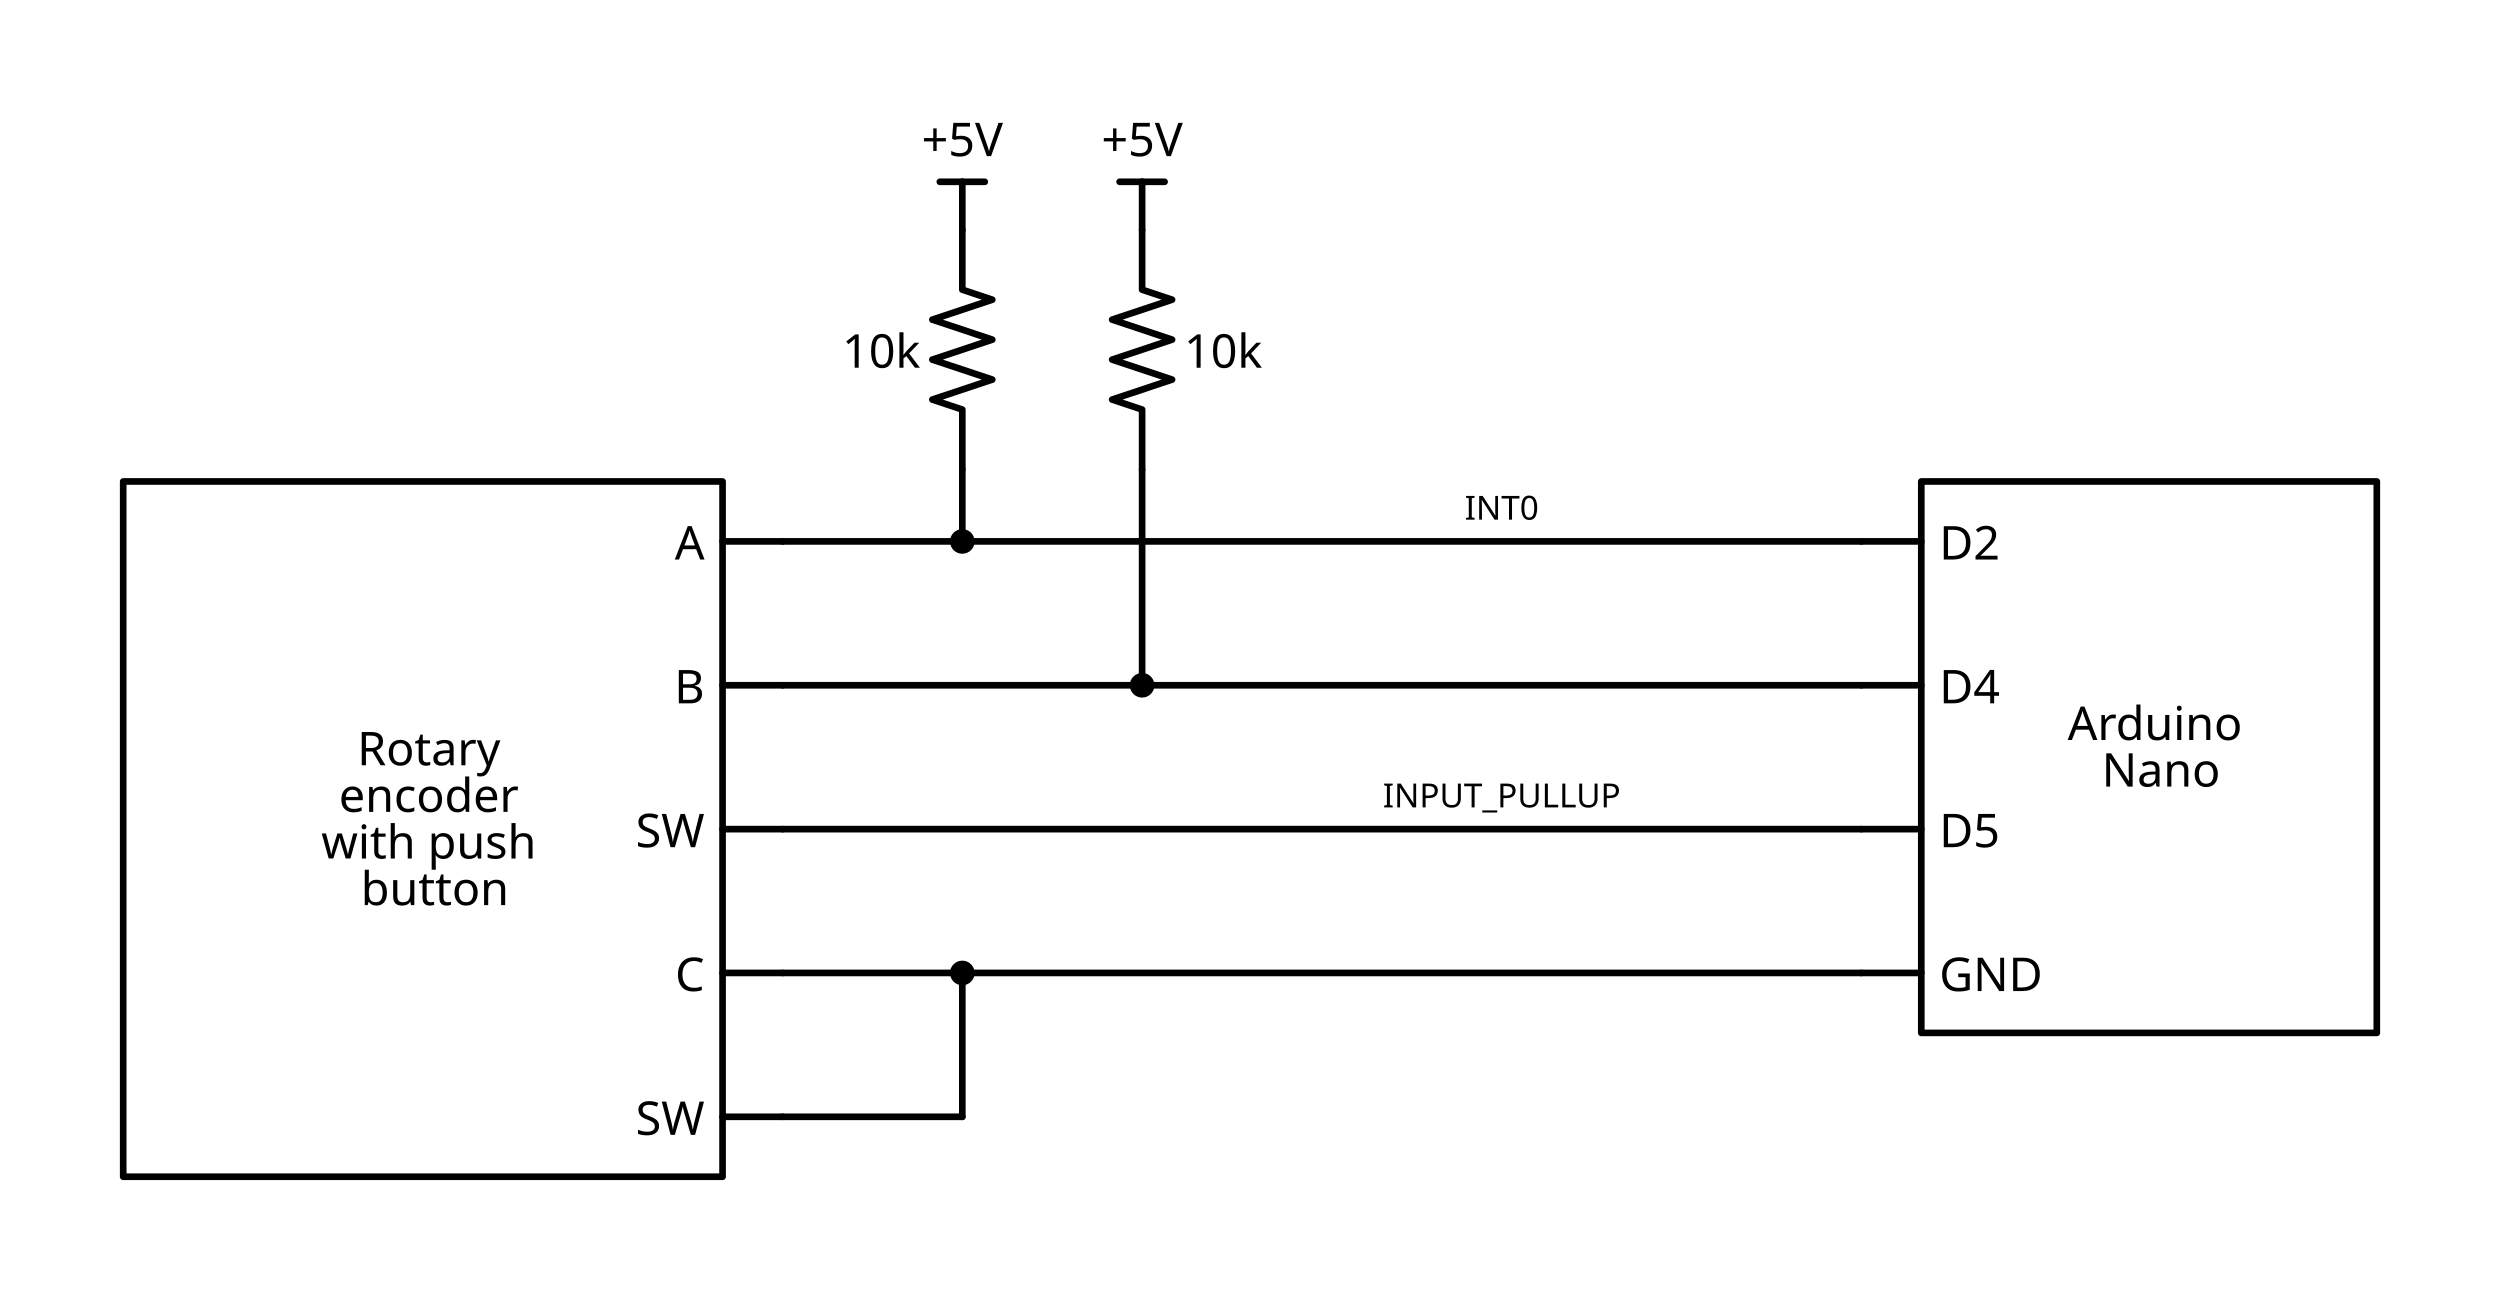
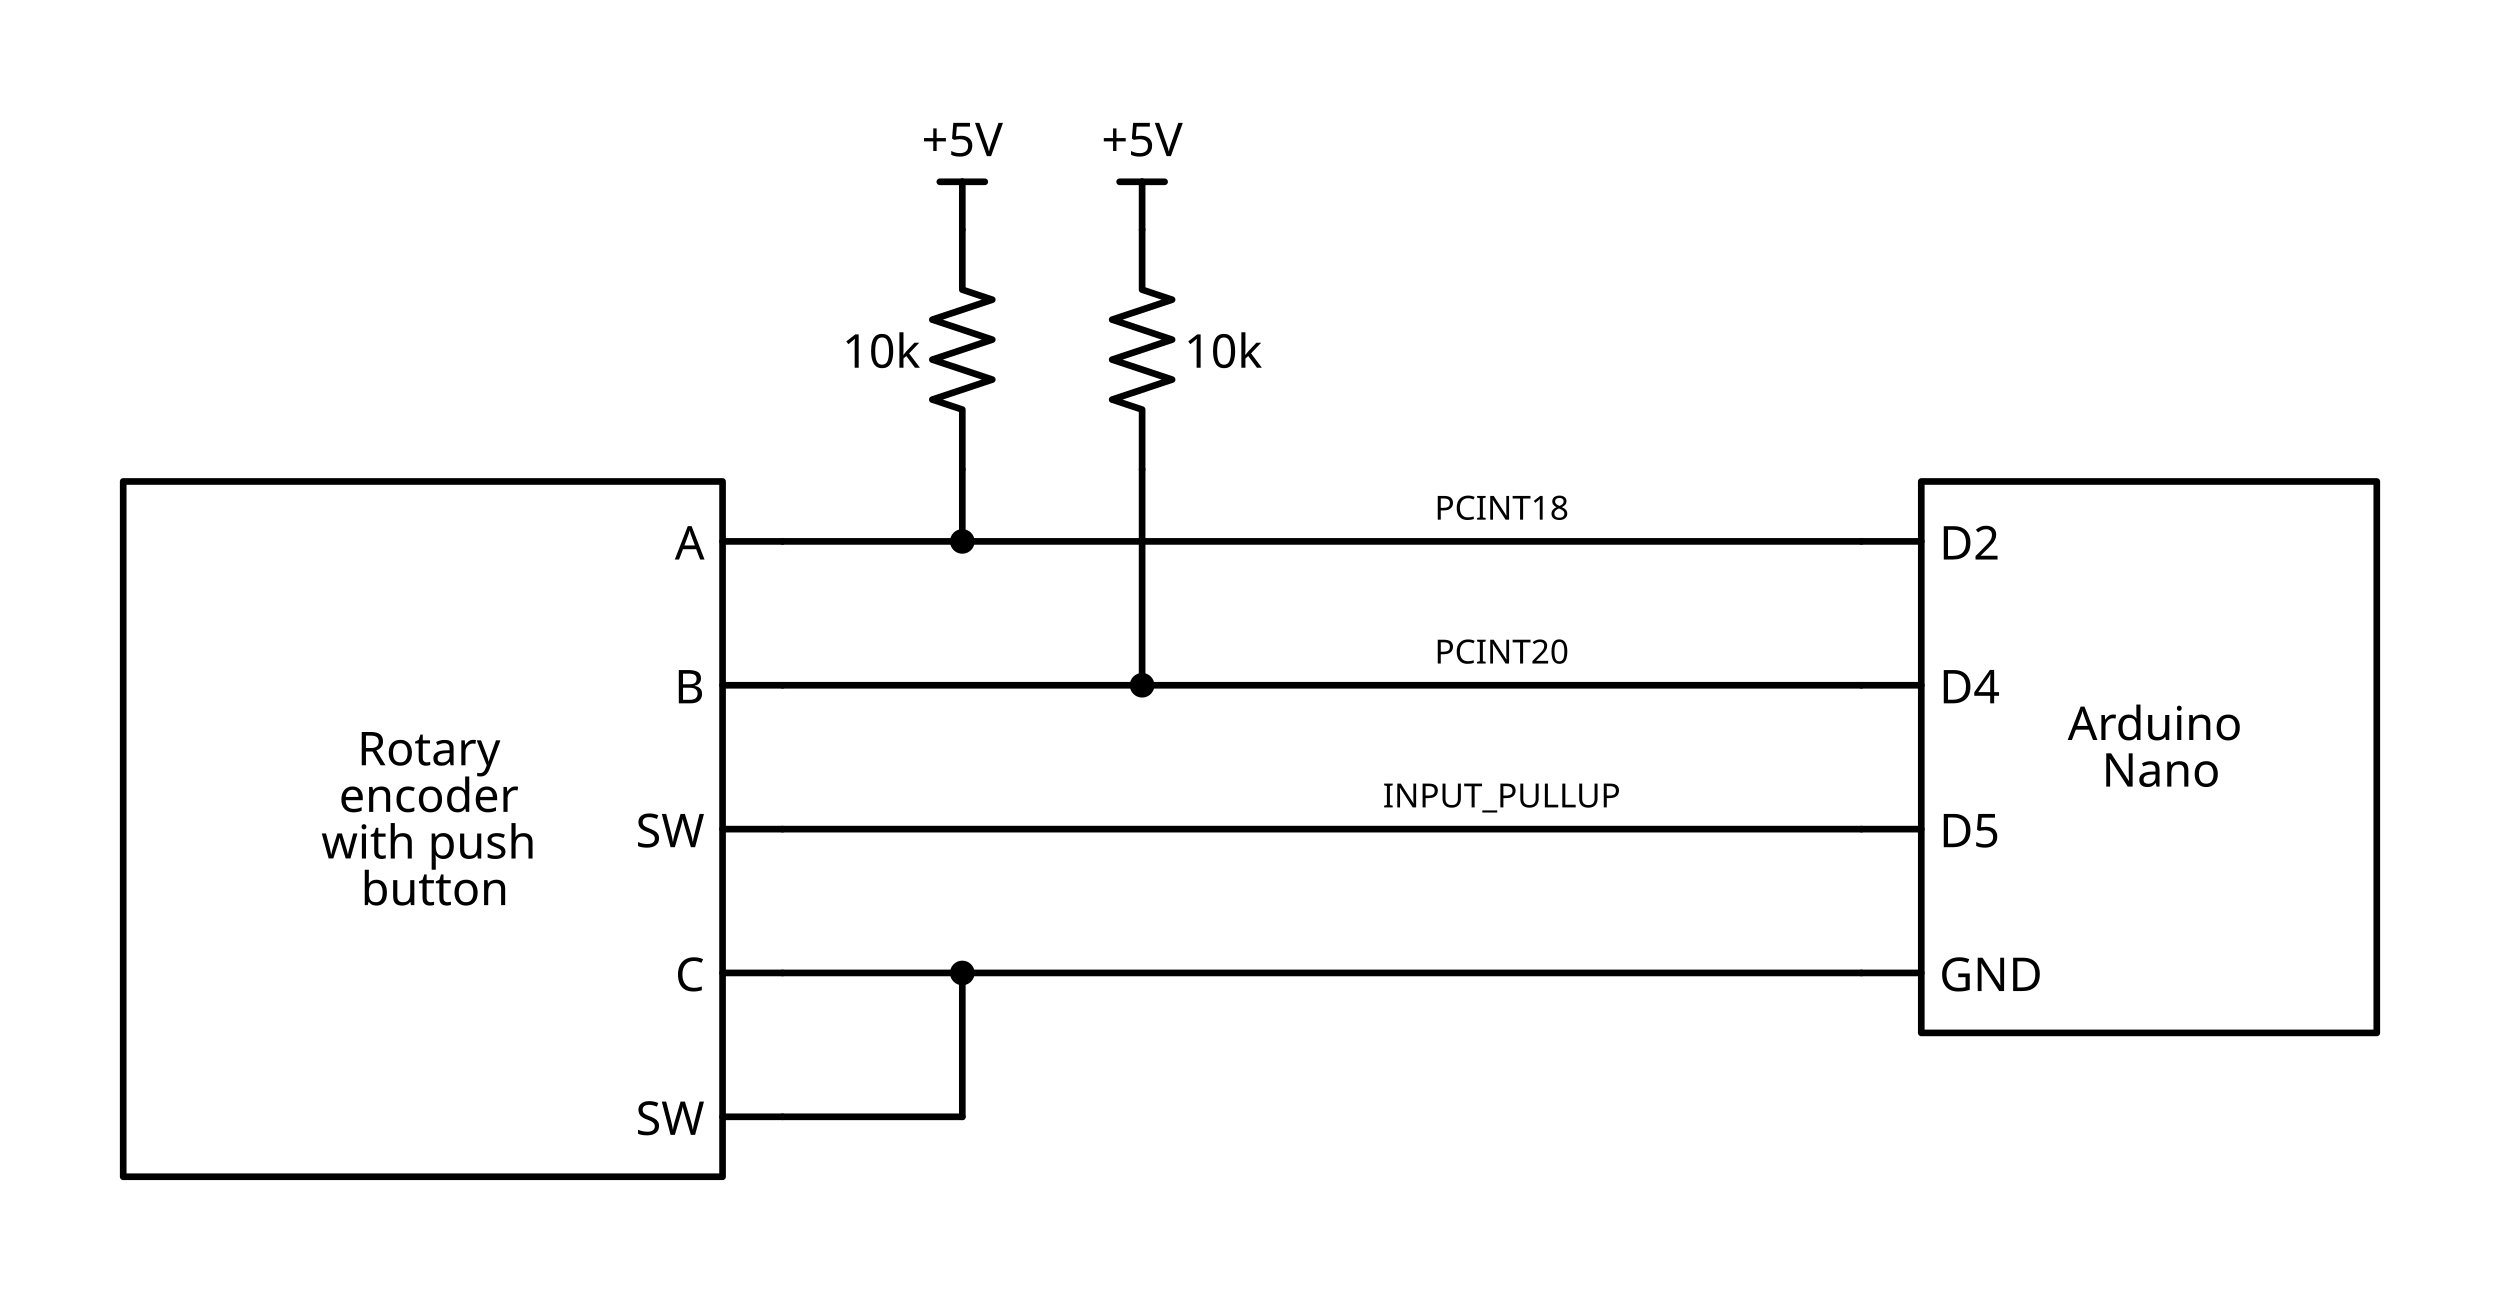
<svg xmlns="http://www.w3.org/2000/svg" xml:lang="en" height="390.4pt" width="750.8pt" viewBox="-37.0 -353.4 750.8 390.4" style="background-color:white;">
  <path d="M 0.0,-0.0 L 180,-0 L 180,-208.8 L 0,-208.8 L 0,-0" style="stroke:black;fill:none;stroke-width:2.0;stroke-dasharray:-;stroke-linecap:round;stroke-linejoin:round;" />
  <path d="M 180.0,-190.8 L 198,-190.8" style="stroke:black;fill:none;stroke-width:2.0;stroke-dasharray:-;stroke-linecap:round;stroke-linejoin:round;" />
  <path d="M 180.0,-147.6 L 198,-147.6" style="stroke:black;fill:none;stroke-width:2.0;stroke-dasharray:-;stroke-linecap:round;stroke-linejoin:round;" />
  <path d="M 180.0,-104.4 L 198,-104.4" style="stroke:black;fill:none;stroke-width:2.0;stroke-dasharray:-;stroke-linecap:round;stroke-linejoin:round;" />
  <path d="M 180.0,-61.2 L 198,-61.2" style="stroke:black;fill:none;stroke-width:2.0;stroke-dasharray:-;stroke-linecap:round;stroke-linejoin:round;" />
  <path d="M 180.0,-18.0 L 198,-18" style="stroke:black;fill:none;stroke-width:2.0;stroke-dasharray:-;stroke-linecap:round;stroke-linejoin:round;" />
  <path d="M 540.0,-43.2 L 676.8,-43.2 L 676.8,-208.8 L 540,-208.8 L 540,-43.2" style="stroke:black;fill:none;stroke-width:2.0;stroke-dasharray:-;stroke-linecap:round;stroke-linejoin:round;" />
  <path d="M 540.0,-190.8 L 522,-190.8" style="stroke:black;fill:none;stroke-width:2.0;stroke-dasharray:-;stroke-linecap:round;stroke-linejoin:round;" />
  <path d="M 540.0,-147.6 L 522,-147.6" style="stroke:black;fill:none;stroke-width:2.0;stroke-dasharray:-;stroke-linecap:round;stroke-linejoin:round;" />
  <path d="M 540.0,-104.4 L 522,-104.4" style="stroke:black;fill:none;stroke-width:2.0;stroke-dasharray:-;stroke-linecap:round;stroke-linejoin:round;" />
  <path d="M 540.0,-61.2 L 522,-61.2" style="stroke:black;fill:none;stroke-width:2.0;stroke-dasharray:-;stroke-linecap:round;stroke-linejoin:round;" />
  <path d="M 198.0,-190.8 L 360,-190.8 L 522,-190.8" style="stroke:black;fill:none;stroke-width:2.0;stroke-dasharray:-;stroke-linecap:round;stroke-linejoin:round;" />
  <path d="M 198.0,-147.6 L 360,-147.6 L 522,-147.6" style="stroke:black;fill:none;stroke-width:2.0;stroke-dasharray:-;stroke-linecap:round;stroke-linejoin:round;" />
  <path d="M 198.0,-104.4 L 360,-104.4 L 522,-104.4" style="stroke:black;fill:none;stroke-width:2.0;stroke-dasharray:-;stroke-linecap:round;stroke-linejoin:round;" />
  <path d="M 198.0,-61.2 L 360,-61.2 L 522,-61.2" style="stroke:black;fill:none;stroke-width:2.0;stroke-dasharray:-;stroke-linecap:round;stroke-linejoin:round;" />
  <path d="M 252.0,-190.8 L 252,-201.6 L 252,-212.4" style="stroke:black;fill:none;stroke-width:2.0;stroke-dasharray:-;stroke-linecap:round;stroke-linejoin:round;" />
  <path d="M 252.0,-212.4 L 252,-230.4 L 243,-233.4 L 261,-239.4 L 243,-245.4 L 261,-251.4 L 243,-257.4 L 261,-263.4 L 252,-266.4 L 252,-284.4" style="stroke:black;fill:none;stroke-width:2.0;stroke-dasharray:-;stroke-linecap:round;stroke-linejoin:round;" />
  <path d="M 252.0,-284.4 L 252,-298.8" style="stroke:black;fill:none;stroke-width:2.0;stroke-dasharray:-;stroke-linecap:round;stroke-linejoin:round;" />
  <path d="M 252.0,-298.8 L 245.25,-298.8" style="stroke:black;fill:none;stroke-width:2.0;stroke-dasharray:-;stroke-linecap:round;stroke-linejoin:round;" />
  <path d="M 252.0,-298.8 L 258.75,-298.8" style="stroke:black;fill:none;stroke-width:2.0;stroke-dasharray:-;stroke-linecap:round;stroke-linejoin:round;" />
  <path d="M 306.0,-147.6 L 306,-180 L 306,-212.4" style="stroke:black;fill:none;stroke-width:2.0;stroke-dasharray:-;stroke-linecap:round;stroke-linejoin:round;" />
  <path d="M 306.0,-212.4 L 306,-230.4 L 297,-233.4 L 315,-239.4 L 297,-245.4 L 315,-251.4 L 297,-257.4 L 315,-263.4 L 306,-266.4 L 306,-284.4" style="stroke:black;fill:none;stroke-width:2.0;stroke-dasharray:-;stroke-linecap:round;stroke-linejoin:round;" />
  <path d="M 306.0,-284.4 L 306,-298.8" style="stroke:black;fill:none;stroke-width:2.0;stroke-dasharray:-;stroke-linecap:round;stroke-linejoin:round;" />
  <path d="M 306.0,-298.8 L 299.25,-298.8" style="stroke:black;fill:none;stroke-width:2.0;stroke-dasharray:-;stroke-linecap:round;stroke-linejoin:round;" />
  <path d="M 306.0,-298.8 L 312.75,-298.8" style="stroke:black;fill:none;stroke-width:2.0;stroke-dasharray:-;stroke-linecap:round;stroke-linejoin:round;" />
  <path d="M 198.0,-18.0 L 225,-18 L 252,-18" style="stroke:black;fill:none;stroke-width:2.0;stroke-dasharray:-;stroke-linecap:round;stroke-linejoin:round;" />
  <path d="M 252.0,-18.0 L 252,-39.6 L 252,-61.2" style="stroke:black;fill:none;stroke-width:2.0;stroke-dasharray:-;stroke-linecap:round;stroke-linejoin:round;" />
  <text x="174.6" y="-204.8" dominant-baseline="central" fill="black" font-size="14" font-family="sans" text-anchor="end">
    <tspan x="174.6" dy="14">A</tspan>
  </text>
  <text x="174.6" y="-161.6" dominant-baseline="central" fill="black" font-size="14" font-family="sans" text-anchor="end">
    <tspan x="174.6" dy="14">B</tspan>
  </text>
  <text x="174.6" y="-118.4" dominant-baseline="central" fill="black" font-size="14" font-family="sans" text-anchor="end">
    <tspan x="174.6" dy="14">SW</tspan>
  </text>
  <text x="174.6" y="-75.2" dominant-baseline="central" fill="black" font-size="14" font-family="sans" text-anchor="end">
    <tspan x="174.6" dy="14">C</tspan>
  </text>
  <text x="174.6" y="-32.0" dominant-baseline="central" fill="black" font-size="14" font-family="sans" text-anchor="end">
    <tspan x="174.6" dy="14">SW</tspan>
  </text>
  <text x="93.6" y="-143.0" dominant-baseline="central" fill="black" font-size="14.0" font-family="sans" text-anchor="middle">
    <tspan x="93.6" dy="14.0">Rotary</tspan>
    <tspan x="93.6" dy="14.0">encoder</tspan>
    <tspan x="93.6" dy="14.0">with push</tspan>
    <tspan x="93.6" dy="14.0">button</tspan>
  </text>
  <text x="545.4" y="-204.8" dominant-baseline="central" fill="black" font-size="14" font-family="sans" text-anchor="start">
    <tspan x="545.4" dy="14">D2</tspan>
  </text>
  <text x="545.4" y="-161.6" dominant-baseline="central" fill="black" font-size="14" font-family="sans" text-anchor="start">
    <tspan x="545.4" dy="14">D4</tspan>
  </text>
  <text x="545.4" y="-118.4" dominant-baseline="central" fill="black" font-size="14" font-family="sans" text-anchor="start">
    <tspan x="545.4" dy="14">D5</tspan>
  </text>
  <text x="545.4" y="-75.2" dominant-baseline="central" fill="black" font-size="14" font-family="sans" text-anchor="start">
    <tspan x="545.4" dy="14">GND</tspan>
  </text>
  <text x="612.0" y="-150.6" dominant-baseline="central" fill="black" font-size="14.0" font-family="sans" text-anchor="middle">
    <tspan x="612.0" dy="14.0">Arduino</tspan>
    <tspan x="612.0" dy="14.0">Nano</tspan>
  </text>
  <text x="414.0" y="-204.4" dominant-baseline="ideographic" fill="black" font-size="10" font-family="sans" text-anchor="middle">
-     <tspan x="414.0" dy="10">INT0</tspan>
+     <tspan x="414.0" dy="10">PCINT18</tspan>
+   </text>
+   <text x="414.0" y="-161.2" dominant-baseline="ideographic" fill="black" font-size="10" font-family="sans" text-anchor="middle">
+     <tspan x="414.0" dy="10">PCINT20</tspan>
  </text>
  <text x="414.0" y="-118.0" dominant-baseline="ideographic" fill="black" font-size="10" font-family="sans" text-anchor="middle">
    <tspan x="414.0" dy="10">INPUT_PULLUP</tspan>
  </text>
  <text x="239.4" y="-262.4" dominant-baseline="central" fill="black" font-size="14.0" font-family="sans" text-anchor="end">
    <tspan x="239.4" dy="14.0">10k</tspan>
  </text>
  <text x="252.0" y="-316.4" dominant-baseline="ideographic" fill="black" font-size="14.0" font-family="sans" text-anchor="middle">
    <tspan x="252.0" dy="14.0">+5V</tspan>
  </text>
  <text x="318.6" y="-262.4" dominant-baseline="central" fill="black" font-size="14.0" font-family="sans" text-anchor="start">
    <tspan x="318.6" dy="14.0">10k</tspan>
  </text>
  <text x="306.0" y="-316.4" dominant-baseline="ideographic" fill="black" font-size="14.0" font-family="sans" text-anchor="middle">
    <tspan x="306.0" dy="14.0">+5V</tspan>
  </text>
  <circle cx="252" cy="-190.8" r="2.7" style="stroke:black;fill:black;stroke-width:2.0;stroke-dasharray:-;" />
  <circle cx="306" cy="-147.6" r="2.7" style="stroke:black;fill:black;stroke-width:2.0;stroke-dasharray:-;" />
  <circle cx="252" cy="-61.2" r="2.7" style="stroke:black;fill:black;stroke-width:2.0;stroke-dasharray:-;" />
</svg>
